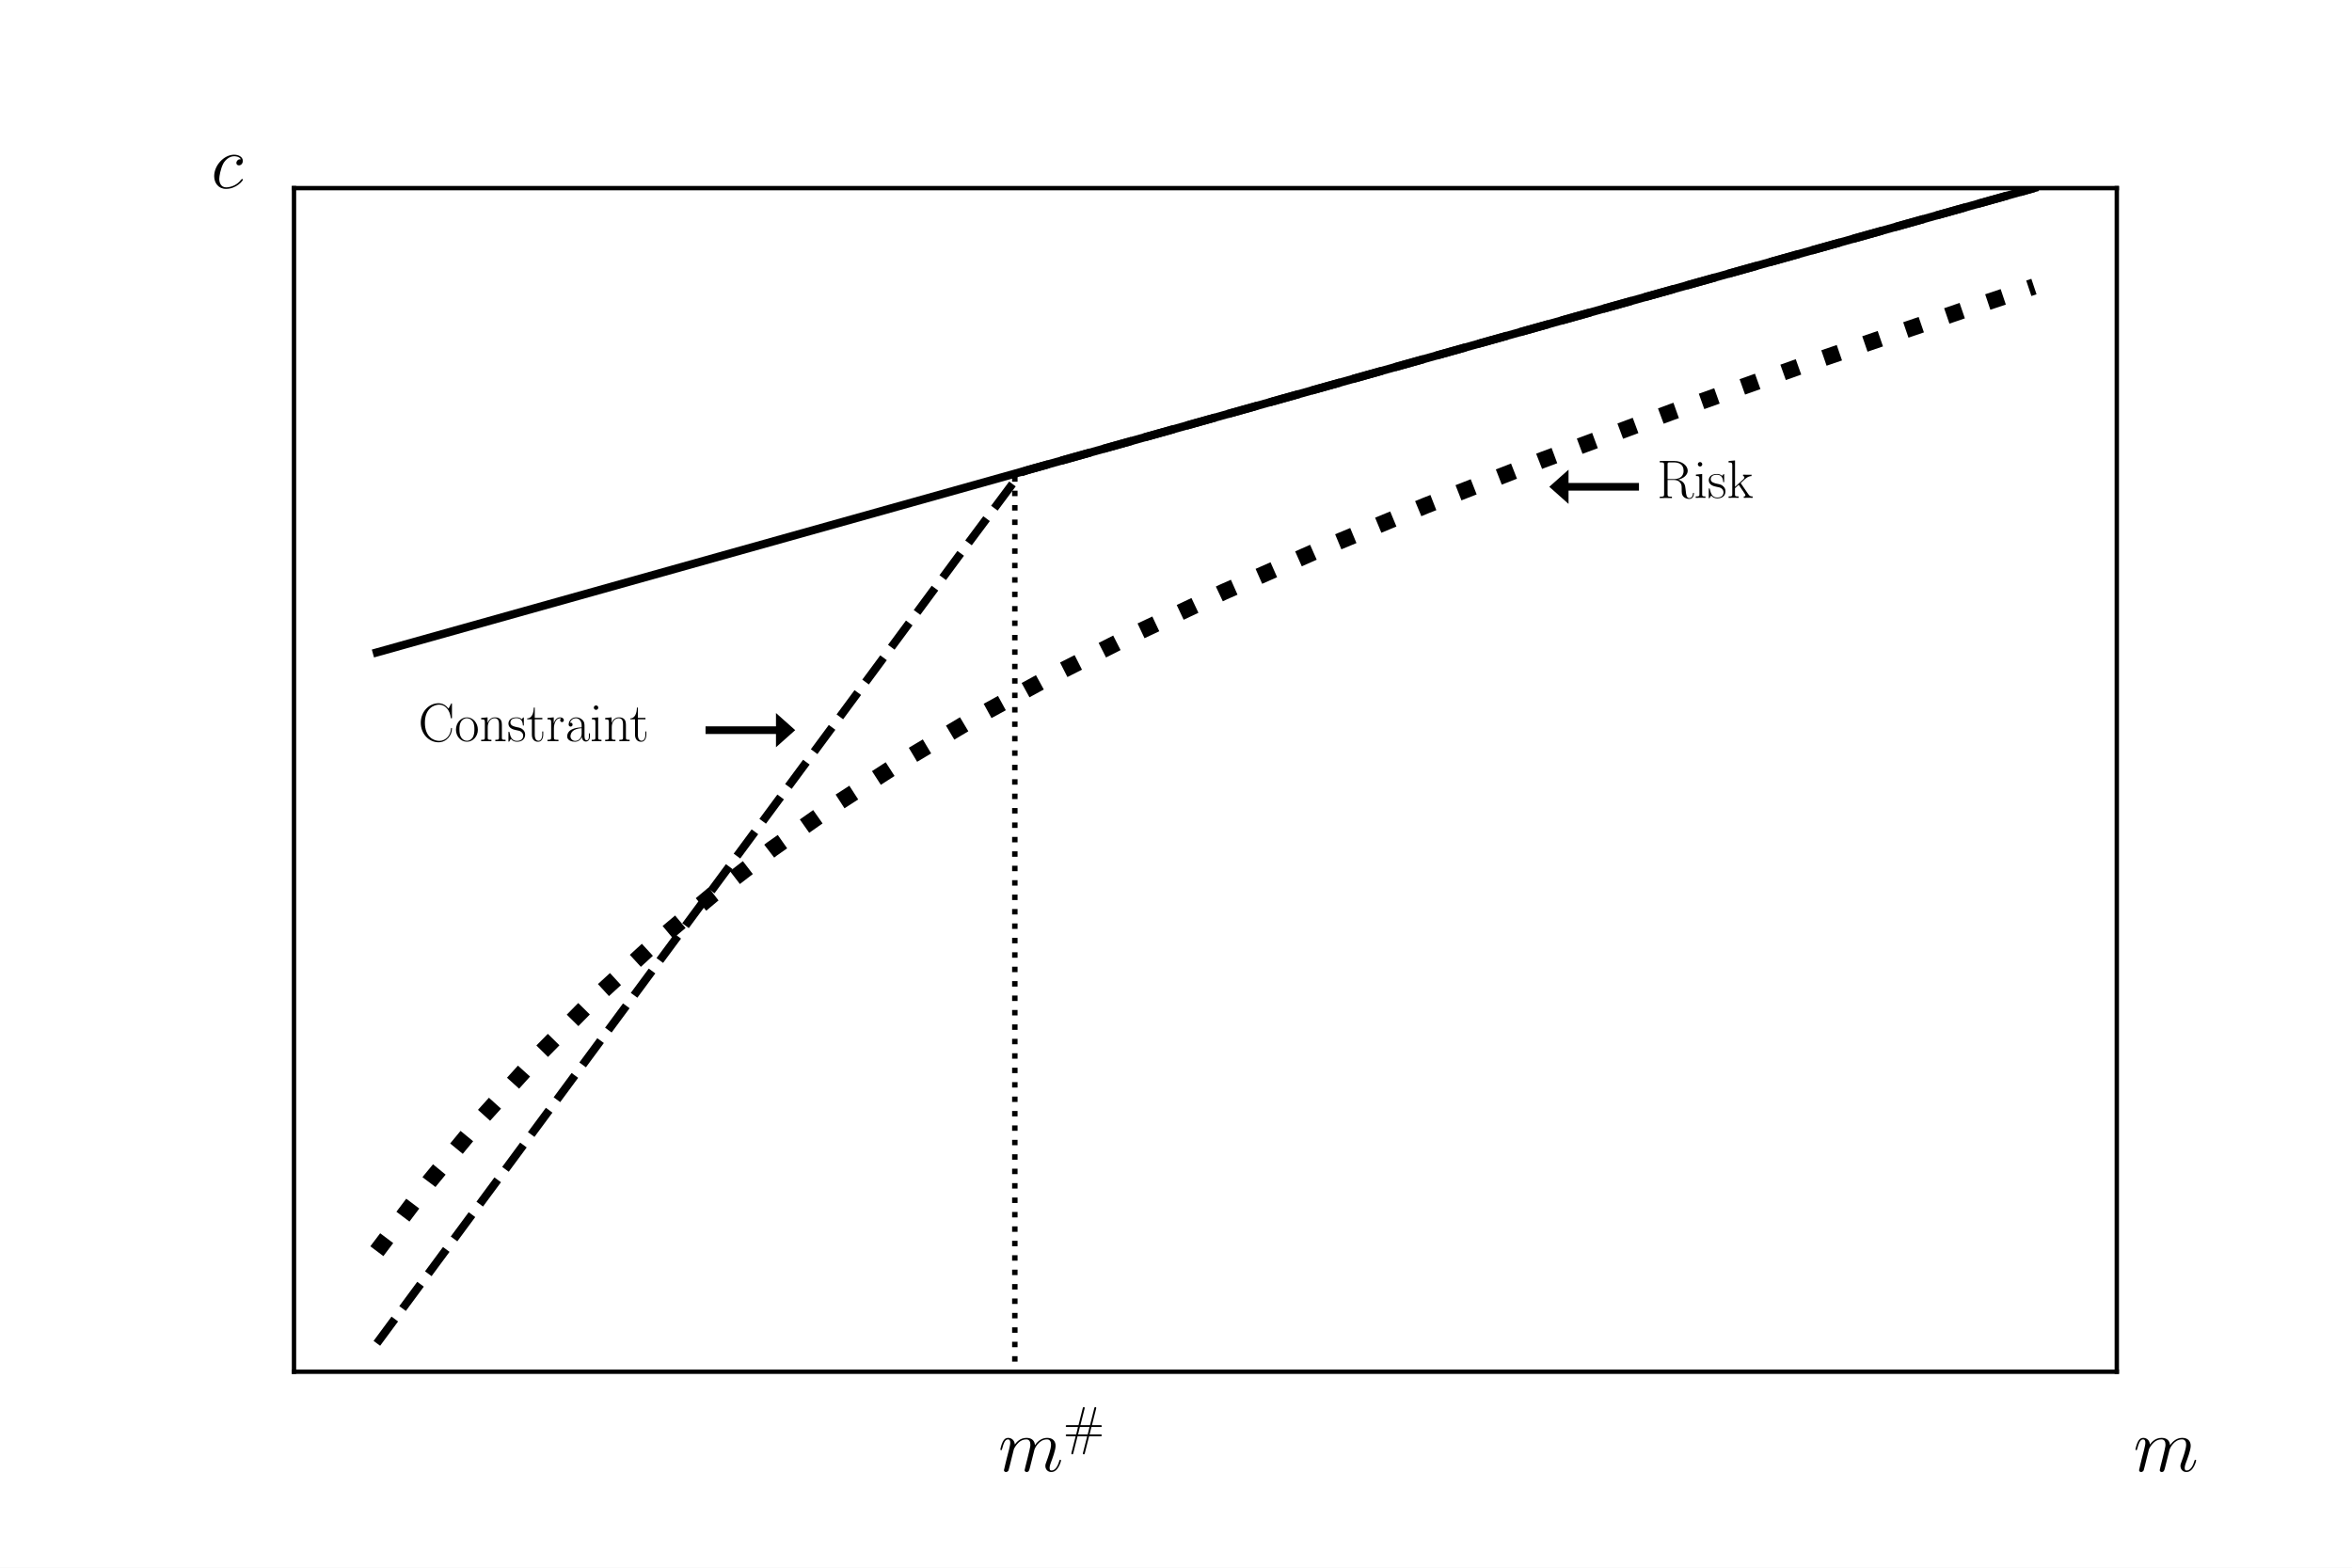
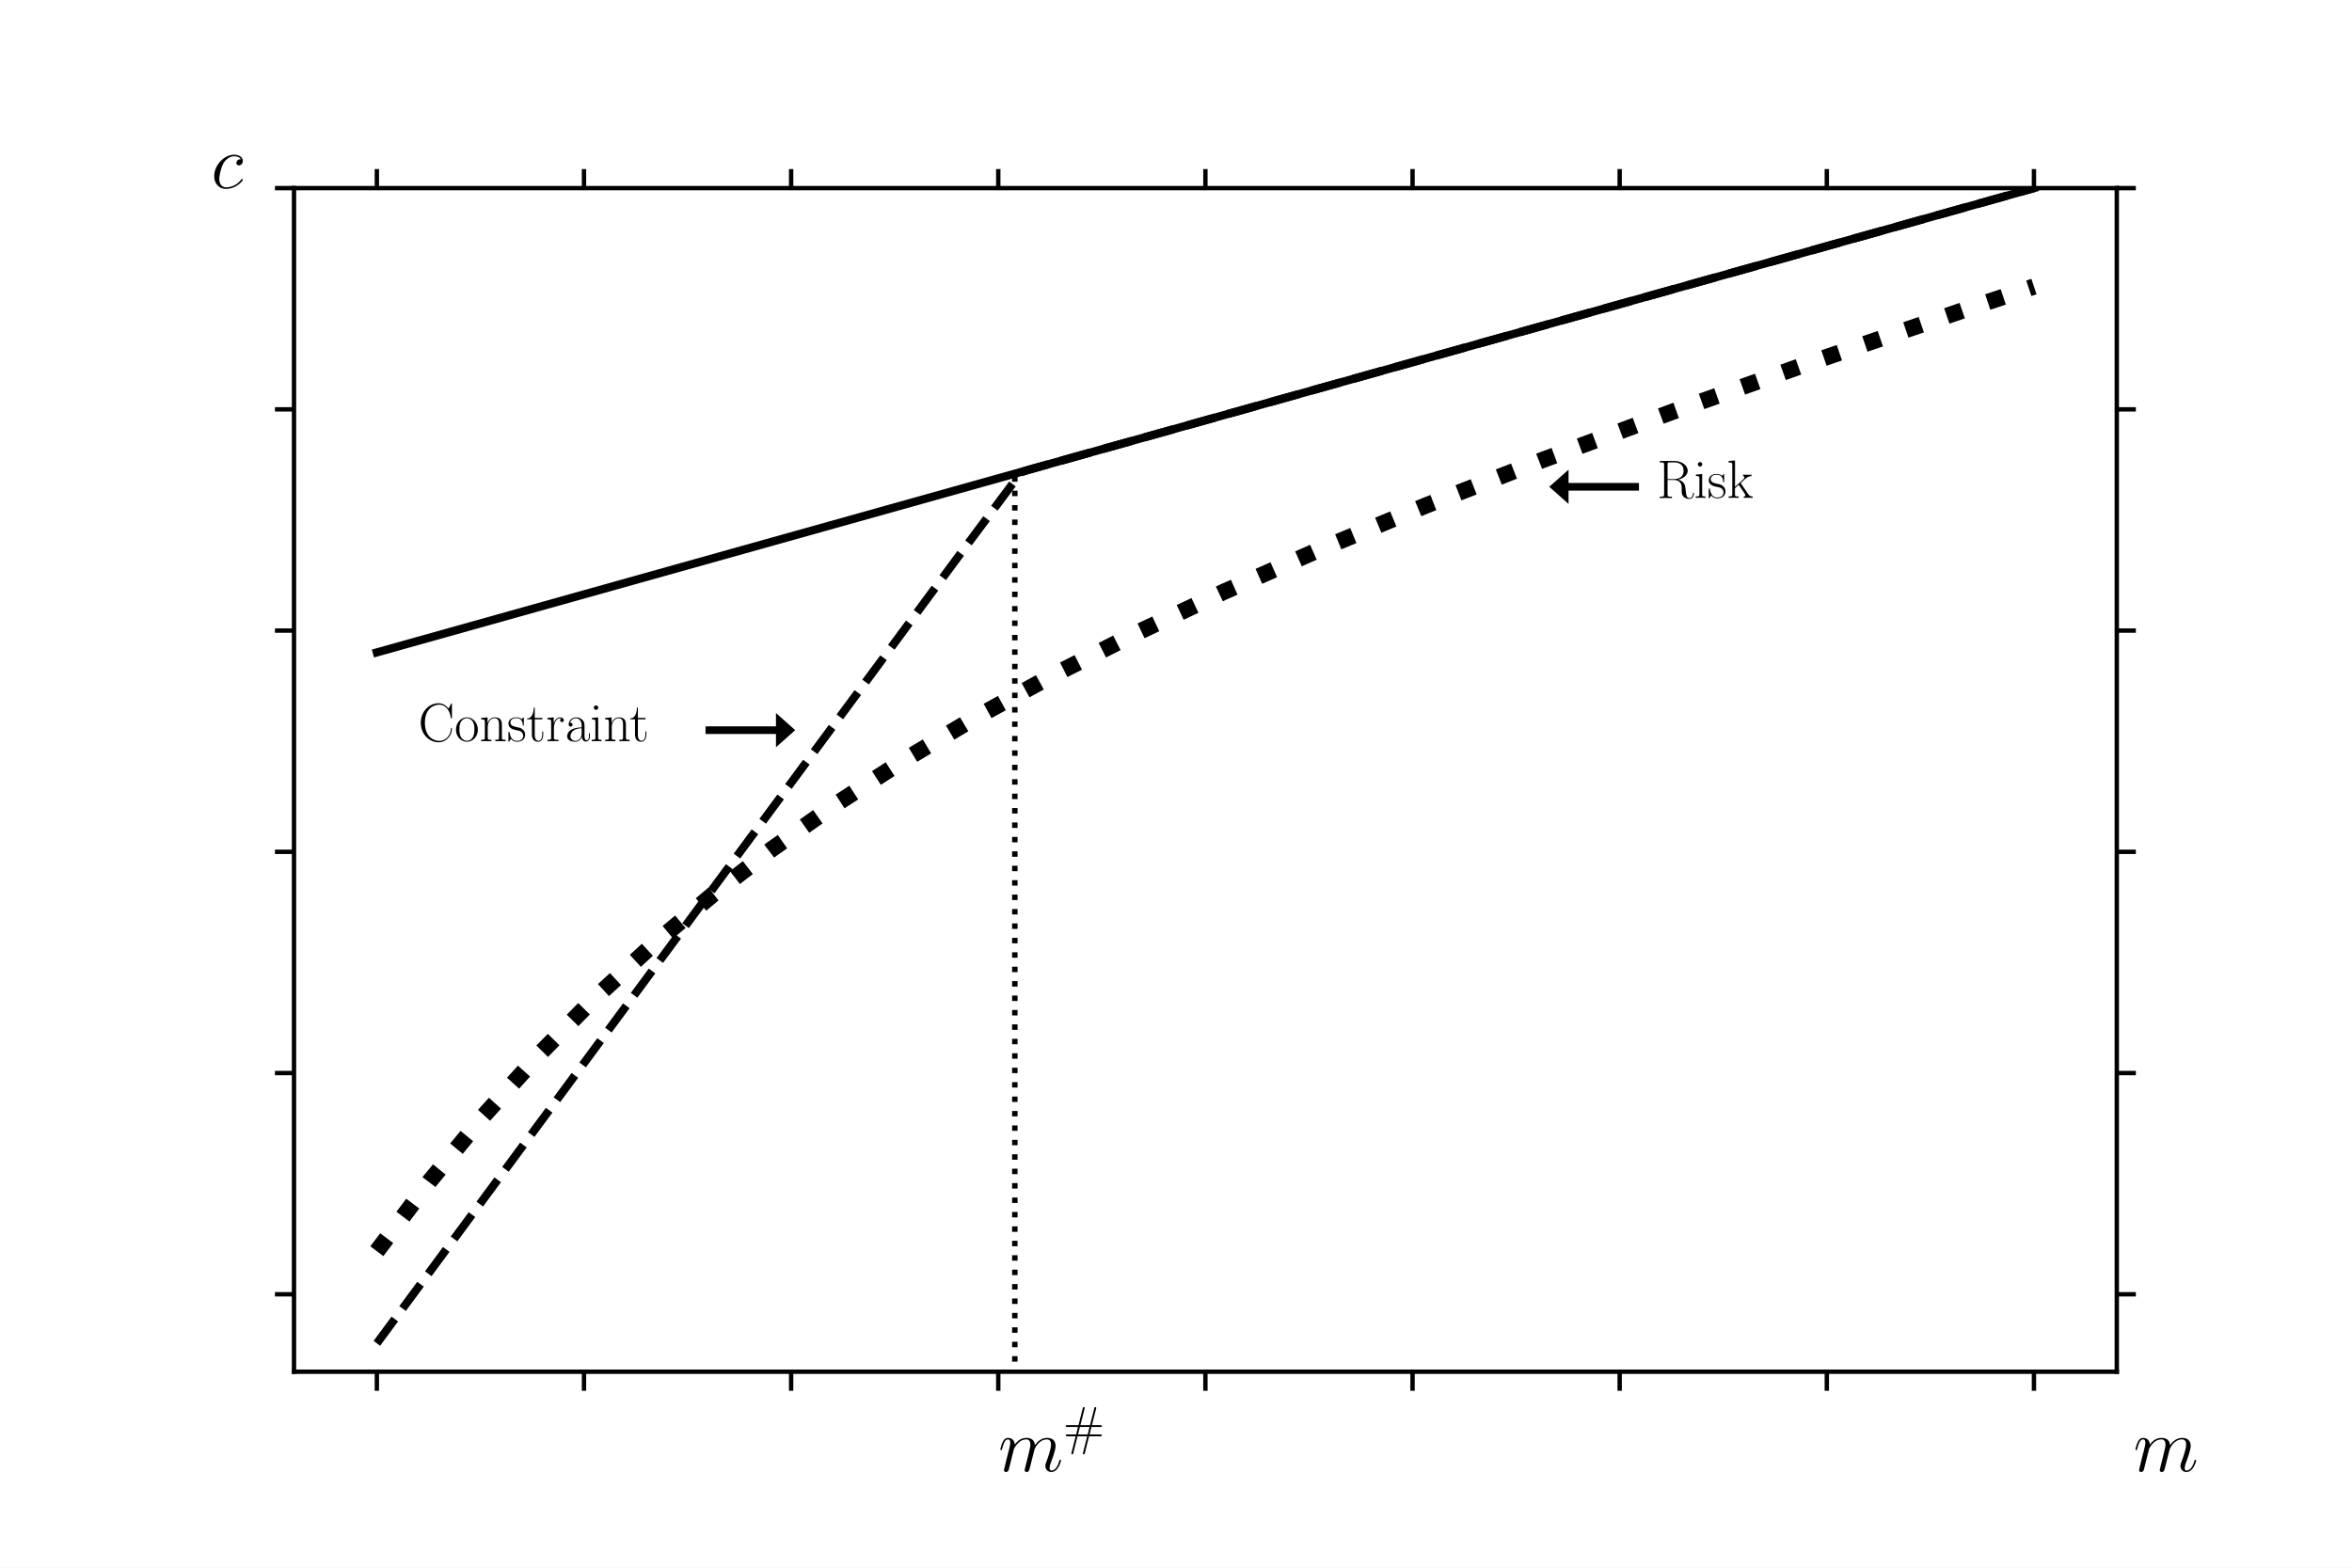
<svg xmlns="http://www.w3.org/2000/svg" xmlns:xlink="http://www.w3.org/1999/xlink" height="288pt" version="1.1" viewBox="0 0 432 288" width="432pt">
  <defs>
    <style type="text/css">
- *{stroke-linecap:butt;stroke-linejoin:round;}
+ *{stroke-linecap:butt;stroke-linejoin:round;white-space:pre;}
  </style>
  </defs>
  <g id="figure_1">
    <g id="patch_1">
      <path d="M 0 288  L 432 288  L 432 0  L 0 0  z " style="fill:#ffffff;" />
    </g>
    <g id="axes_1">
      <g id="patch_2">
        <path d="M 54 252  L 388.8 252  L 388.8 34.56  L 54 34.56  z " style="fill:#ffffff;" />
      </g>
      <g id="patch_3">
-         <path clip-path="url(#p22cdc05bed)" d="M 145.309 134.135  L 143.026 136.167  L 143.026 134.339  L 130.091 134.339  L 130.091 133.932  L 143.026 133.932  L 143.026 132.103  z " style="stroke:#000000;stroke-linejoin:miter;" />
+         <path clip-path="url(#pc3e688c2fd)" d="M 145.309 134.135  L 143.026 136.167  L 143.026 134.339  L 130.091 134.339  L 130.091 133.932  L 143.026 133.932  L 143.026 132.103  z " style="stroke:#000000;stroke-linejoin:miter;" />
      </g>
      <g id="patch_4">
-         <path clip-path="url(#p22cdc05bed)" d="M 285.316 89.428  L 287.599 87.396  L 287.599 89.225  L 300.535 89.225  L 300.535 89.631  L 287.599 89.631  L 287.599 91.46  z " style="stroke:#000000;stroke-linejoin:miter;" />
+         <path clip-path="url(#pc3e688c2fd)" d="M 285.316 89.428  L 287.599 87.396  L 287.599 89.225  L 300.535 89.225  L 300.535 89.631  L 287.599 89.631  L 287.599 91.46  z " style="stroke:#000000;stroke-linejoin:miter;" />
      </g>
      <g id="matplotlib.axis_1">
-         <g id="xtick_1" />
-         <g id="xtick_2" />
-         <g id="xtick_3" />
-         <g id="xtick_4" />
-         <g id="xtick_5" />
-         <g id="xtick_6" />
-         <g id="xtick_7" />
-         <g id="xtick_8" />
-         <g id="xtick_9" />
+         <g id="xtick_1">
+           <g id="line2d_1">
+             <defs>
+               <path d="M 0 0  L 0 3.5  " id="ma4dc83ca57" style="stroke:#000000;stroke-width:0.8;" />
+             </defs>
+             <g>
+               <use style="stroke:#000000;stroke-width:0.8;" x="69.218" xlink:href="#ma4dc83ca57" y="252" />
+             </g>
+           </g>
+           <g id="line2d_2">
+             <defs>
+               <path d="M 0 0  L 0 -3.5  " id="m212bdf50ed" style="stroke:#000000;stroke-width:0.8;" />
+             </defs>
+             <g>
+               <use style="stroke:#000000;stroke-width:0.8;" x="69.218" xlink:href="#m212bdf50ed" y="34.56" />
+             </g>
+           </g>
+         </g>
+         <g id="xtick_2">
+           <g id="line2d_3">
+             <g>
+               <use style="stroke:#000000;stroke-width:0.8;" x="107.264" xlink:href="#ma4dc83ca57" y="252" />
+             </g>
+           </g>
+           <g id="line2d_4">
+             <g>
+               <use style="stroke:#000000;stroke-width:0.8;" x="107.264" xlink:href="#m212bdf50ed" y="34.56" />
+             </g>
+           </g>
+         </g>
+         <g id="xtick_3">
+           <g id="line2d_5">
+             <g>
+               <use style="stroke:#000000;stroke-width:0.8;" x="145.309" xlink:href="#ma4dc83ca57" y="252" />
+             </g>
+           </g>
+           <g id="line2d_6">
+             <g>
+               <use style="stroke:#000000;stroke-width:0.8;" x="145.309" xlink:href="#m212bdf50ed" y="34.56" />
+             </g>
+           </g>
+         </g>
+         <g id="xtick_4">
+           <g id="line2d_7">
+             <g>
+               <use style="stroke:#000000;stroke-width:0.8;" x="183.355" xlink:href="#ma4dc83ca57" y="252" />
+             </g>
+           </g>
+           <g id="line2d_8">
+             <g>
+               <use style="stroke:#000000;stroke-width:0.8;" x="183.355" xlink:href="#m212bdf50ed" y="34.56" />
+             </g>
+           </g>
+         </g>
+         <g id="xtick_5">
+           <g id="line2d_9">
+             <g>
+               <use style="stroke:#000000;stroke-width:0.8;" x="221.4" xlink:href="#ma4dc83ca57" y="252" />
+             </g>
+           </g>
+           <g id="line2d_10">
+             <g>
+               <use style="stroke:#000000;stroke-width:0.8;" x="221.4" xlink:href="#m212bdf50ed" y="34.56" />
+             </g>
+           </g>
+         </g>
+         <g id="xtick_6">
+           <g id="line2d_11">
+             <g>
+               <use style="stroke:#000000;stroke-width:0.8;" x="259.445" xlink:href="#ma4dc83ca57" y="252" />
+             </g>
+           </g>
+           <g id="line2d_12">
+             <g>
+               <use style="stroke:#000000;stroke-width:0.8;" x="259.445" xlink:href="#m212bdf50ed" y="34.56" />
+             </g>
+           </g>
+         </g>
+         <g id="xtick_7">
+           <g id="line2d_13">
+             <g>
+               <use style="stroke:#000000;stroke-width:0.8;" x="297.491" xlink:href="#ma4dc83ca57" y="252" />
+             </g>
+           </g>
+           <g id="line2d_14">
+             <g>
+               <use style="stroke:#000000;stroke-width:0.8;" x="297.491" xlink:href="#m212bdf50ed" y="34.56" />
+             </g>
+           </g>
+         </g>
+         <g id="xtick_8">
+           <g id="line2d_15">
+             <g>
+               <use style="stroke:#000000;stroke-width:0.8;" x="335.536" xlink:href="#ma4dc83ca57" y="252" />
+             </g>
+           </g>
+           <g id="line2d_16">
+             <g>
+               <use style="stroke:#000000;stroke-width:0.8;" x="335.536" xlink:href="#m212bdf50ed" y="34.56" />
+             </g>
+           </g>
+         </g>
+         <g id="xtick_9">
+           <g id="line2d_17">
+             <g>
+               <use style="stroke:#000000;stroke-width:0.8;" x="373.582" xlink:href="#ma4dc83ca57" y="252" />
+             </g>
+           </g>
+           <g id="line2d_18">
+             <g>
+               <use style="stroke:#000000;stroke-width:0.8;" x="373.582" xlink:href="#m212bdf50ed" y="34.56" />
+             </g>
+           </g>
+         </g>
      </g>
      <g id="matplotlib.axis_2">
-         <g id="ytick_1" />
-         <g id="ytick_2" />
-         <g id="ytick_3" />
-         <g id="ytick_4" />
-         <g id="ytick_5" />
-         <g id="ytick_6" />
-       </g>
-       <g id="line2d_1">
-         <path clip-path="url(#p22cdc05bed)" d="M 69.218 119.853  L 373.582 34.56  L 373.582 34.56  " style="fill:none;stroke:#000000;stroke-linecap:square;stroke-width:1.5;" />
-       </g>
-       <g id="line2d_2">
-         <path clip-path="url(#p22cdc05bed)" d="M 69.218 246.784  L 176.569 101.5  L 187.548 86.778  L 188.768 86.351  L 373.582 34.56  L 373.582 34.56  " style="fill:none;stroke:#000000;stroke-dasharray:5.55,2.4;stroke-dashoffset:0;stroke-width:1.5;" />
-       </g>
-       <g id="line2d_3">
-         <path clip-path="url(#p22cdc05bed)" d="M 69.218 229.859  L 78.977 216.925  L 88.736 205.079  L 99.106 193.603  L 108.865 183.7  L 119.844 173.626  L 130.823 164.424  L 141.802 155.965  L 153.391 147.816  L 166.2 139.547  L 179.009 131.913  L 193.037 124.231  L 208.286 116.5  L 224.755 108.734  L 242.443 100.923  L 261.961 92.839  L 283.31 84.507  L 307.098 75.675  L 332.715 66.555  L 361.993 56.526  L 373.582 52.644  L 373.582 52.644  " style="fill:none;stroke:#000000;stroke-dasharray:3,4.95;stroke-dashoffset:0;stroke-width:3;" />
-       </g>
-       <g id="line2d_4">
-         <path clip-path="url(#p22cdc05bed)" d="M 186.398 258.096  L 186.398 87.396  " style="fill:none;stroke:#000000;stroke-dasharray:1,1.65;stroke-dashoffset:0;" />
+         <g id="ytick_1">
+           <g id="line2d_19">
+             <defs>
+               <path d="M 0 0  L -3.5 0  " id="m6052026ded" style="stroke:#000000;stroke-width:0.8;" />
+             </defs>
+             <g>
+               <use style="stroke:#000000;stroke-width:0.8;" x="54" xlink:href="#m6052026ded" y="237.775" />
+             </g>
+           </g>
+           <g id="line2d_20">
+             <defs>
+               <path d="M 0 0  L 3.5 0  " id="mffd9da30ff" style="stroke:#000000;stroke-width:0.8;" />
+             </defs>
+             <g>
+               <use style="stroke:#000000;stroke-width:0.8;" x="388.8" xlink:href="#mffd9da30ff" y="237.775" />
+             </g>
+           </g>
+         </g>
+         <g id="ytick_2">
+           <g id="line2d_21">
+             <g>
+               <use style="stroke:#000000;stroke-width:0.8;" x="54" xlink:href="#m6052026ded" y="197.132" />
+             </g>
+           </g>
+           <g id="line2d_22">
+             <g>
+               <use style="stroke:#000000;stroke-width:0.8;" x="388.8" xlink:href="#mffd9da30ff" y="197.132" />
+             </g>
+           </g>
+         </g>
+         <g id="ytick_3">
+           <g id="line2d_23">
+             <g>
+               <use style="stroke:#000000;stroke-width:0.8;" x="54" xlink:href="#m6052026ded" y="156.489" />
+             </g>
+           </g>
+           <g id="line2d_24">
+             <g>
+               <use style="stroke:#000000;stroke-width:0.8;" x="388.8" xlink:href="#mffd9da30ff" y="156.489" />
+             </g>
+           </g>
+         </g>
+         <g id="ytick_4">
+           <g id="line2d_25">
+             <g>
+               <use style="stroke:#000000;stroke-width:0.8;" x="54" xlink:href="#m6052026ded" y="115.846" />
+             </g>
+           </g>
+           <g id="line2d_26">
+             <g>
+               <use style="stroke:#000000;stroke-width:0.8;" x="388.8" xlink:href="#mffd9da30ff" y="115.846" />
+             </g>
+           </g>
+         </g>
+         <g id="ytick_5">
+           <g id="line2d_27">
+             <g>
+               <use style="stroke:#000000;stroke-width:0.8;" x="54" xlink:href="#m6052026ded" y="75.203" />
+             </g>
+           </g>
+           <g id="line2d_28">
+             <g>
+               <use style="stroke:#000000;stroke-width:0.8;" x="388.8" xlink:href="#mffd9da30ff" y="75.203" />
+             </g>
+           </g>
+         </g>
+         <g id="ytick_6">
+           <g id="line2d_29">
+             <g>
+               <use style="stroke:#000000;stroke-width:0.8;" x="54" xlink:href="#m6052026ded" y="34.56" />
+             </g>
+           </g>
+           <g id="line2d_30">
+             <g>
+               <use style="stroke:#000000;stroke-width:0.8;" x="388.8" xlink:href="#mffd9da30ff" y="34.56" />
+             </g>
+           </g>
+         </g>
+       </g>
+       <g id="line2d_31">
+         <path clip-path="url(#pc3e688c2fd)" d="M 69.218 119.853  L 373.582 34.56  L 373.582 34.56  " style="fill:none;stroke:#000000;stroke-linecap:square;stroke-width:1.5;" />
+       </g>
+       <g id="line2d_32">
+         <path clip-path="url(#pc3e688c2fd)" d="M 69.218 246.784  L 176.569 101.5  L 187.548 86.778  L 188.768 86.351  L 373.582 34.56  L 373.582 34.56  " style="fill:none;stroke:#000000;stroke-dasharray:5.55,2.4;stroke-dashoffset:0;stroke-width:1.5;" />
+       </g>
+       <g id="line2d_33">
+         <path clip-path="url(#pc3e688c2fd)" d="M 69.218 229.859  L 78.977 216.925  L 88.736 205.079  L 99.106 193.603  L 108.865 183.7  L 119.844 173.626  L 130.823 164.424  L 141.802 155.965  L 153.391 147.816  L 166.2 139.547  L 179.009 131.913  L 193.037 124.231  L 208.286 116.5  L 224.755 108.734  L 242.443 100.923  L 261.961 92.839  L 283.31 84.507  L 307.098 75.675  L 332.715 66.555  L 361.993 56.526  L 373.582 52.644  L 373.582 52.644  " style="fill:none;stroke:#000000;stroke-dasharray:3,4.95;stroke-dashoffset:0;stroke-width:3;" />
+       </g>
+       <g id="line2d_34">
+         <path clip-path="url(#pc3e688c2fd)" d="M 186.398 258.096  L 186.398 87.396  " style="fill:none;stroke:#000000;stroke-dasharray:1,1.65;stroke-dashoffset:0;" />
      </g>
      <g id="patch_5">
        <path d="M 54 252  L 54 34.56  " style="fill:none;stroke:#000000;stroke-linecap:square;stroke-linejoin:miter;stroke-width:0.8;" />
      </g>
      <g id="patch_6">
        <path d="M 388.8 252  L 388.8 34.56  " style="fill:none;stroke:#000000;stroke-linecap:square;stroke-linejoin:miter;stroke-width:0.8;" />
      </g>
      <g id="patch_7">
        <path d="M 54 252  L 388.8 252  " style="fill:none;stroke:#000000;stroke-linecap:square;stroke-linejoin:miter;stroke-width:0.8;" />
      </g>
      <g id="patch_8">
        <path d="M 54 34.56  L 388.8 34.56  " style="fill:none;stroke:#000000;stroke-linecap:square;stroke-linejoin:miter;stroke-width:0.8;" />
      </g>
      <g id="text_1">
        <defs>
          <path d="M 39.094 38  C 37.203 38 36.297 38 34.906 36.797  C 34.297 36.297 33.203 34.797 33.203 33.188  C 33.203 31.188 34.703 29.984 36.594 29.984  C 39 29.984 41.703 31.984 41.703 35.984  C 41.703 40.484 37.094 44 30.203 44  C 17.094 44 4 30.188 4 15.797  C 4 6.969 9.406 -1 19.594 -1  C 33.203 -1 41.797 9.719 41.797 11.031  C 41.797 11.641 41.203 12.141 40.797 12.141  C 40.5 12.141 40.406 12.047 39.5 11.125  C 33.094 2.516 23.594 1 19.797 1  C 12.906 1 10.703 7.078 10.703 12.141  C 10.703 15.688 12.406 25.531 16 32.391  C 18.594 37.094 24 41.984 30.297 41.984  C 31.594 41.984 37.094 41.812 39.094 38  z " id="CMMI12-99" />
        </defs>
        <g transform="translate(38.78182 34.56)scale(0.14 -0.14)">
          <use transform="scale(0.996264)" xlink:href="#CMMI12-99" />
        </g>
      </g>
      <g id="text_2">
        <defs>
          <path d="M 20.594 29.219  C 20.797 29.828 23.297 34.812 27 38  C 29.594 40.391 33 41.984 36.906 41.984  C 40.906 41.984 42.297 39 42.297 35.016  C 42.297 34.406 42.297 32.422 41.094 27.734  L 38.594 17.453  C 37.797 14.453 35.906 7.078 35.703 5.984  C 35.297 4.484 34.703 1.891 34.703 1.484  C 34.703 0.094 35.797 -1 37.297 -1  C 40.297 -1 40.797 1.297 41.703 4.891  L 47.703 28.719  C 47.906 29.531 53.094 41.984 64.094 41.984  C 68.094 41.984 69.5 39 69.5 35.016  C 69.5 29.422 65.594 18.547 63.406 12.562  C 62.5 10.172 62 8.875 62 7.078  C 62 2.594 65.094 -1 69.906 -1  C 79.203 -1 82.703 13.656 82.703 14.266  C 82.703 14.766 82.297 15.156 81.703 15.156  C 80.797 15.156 80.703 14.859 80.203 13.156  C 77.906 5.188 74.203 1 70.203 1  C 69.203 1 67.594 1.094 67.594 4.281  C 67.594 6.875 68.797 10.078 69.203 11.172  C 71 15.953 75.5 27.734 75.5 33.516  C 75.5 39.5 72 44 64.406 44  C 57.703 44 52.297 40.203 48.297 34.312  C 48 39.703 44.703 44 37.203 44  C 28.297 44 23.594 37.703 21.797 35.203  C 21.5 40.891 17.406 44 13 44  C 10.094 44 7.797 42.594 5.906 38.797  C 4.094 35.203 2.703 29.125 2.703 28.719  C 2.703 28.328 3.094 27.828 3.797 27.828  C 4.594 27.828 4.703 27.922 5.297 30.219  C 6.797 36.109 8.703 41.984 12.703 41.984  C 15 41.984 15.797 40.391 15.797 37.406  C 15.797 35.203 14.797 31.312 14.094 28.234  L 11.297 17.453  C 10.906 15.562 9.797 11.062 9.297 9.266  C 8.594 6.672 7.5 1.984 7.5 1.484  C 7.5 0.094 8.594 -1 10.094 -1  C 11.297 -1 12.703 -0.406 13.5 1.094  C 13.703 1.594 14.594 5.078 15.094 7.078  L 17.297 16.062  z " id="CMMI12-109" />
        </defs>
        <g transform="translate(391.8436 270.2893)scale(0.14 -0.14)">
          <use transform="scale(0.996264)" xlink:href="#CMMI12-109" />
        </g>
      </g>
      <g id="text_3">
        <defs>
          <path d="M 48.5 14  L 69.094 14  C 70.797 14 72.5 14 72.5 15.797  C 72.5 17.5 71 17.5 69.5 17.5  L 49.5 17.5  L 52.906 31.484  L 69.5 31.484  C 71 31.484 72.5 31.484 72.5 33.188  C 72.5 35 70.797 35 69.094 35  L 53.906 35  L 61.594 65.391  C 61.906 66.391 62 66.891 62 67.188  C 62 68.188 61.203 69 60.203 69  C 58.797 69 58.5 67.594 58.297 66.797  L 50.297 35  L 32.203 35  L 39.906 65.391  C 40.203 66.391 40.297 66.891 40.297 67.188  C 40.297 68.188 39.5 69 38.5 69  C 37.094 69 36.797 67.594 36.594 66.797  L 28.594 35  L 8 35  C 6.297 35 4.594 35 4.594 33.188  C 4.594 31.484 6.094 31.484 7.594 31.484  L 27.594 31.484  L 24.203 17.5  L 7.594 17.5  C 6.094 17.5 4.594 17.5 4.594 15.797  C 4.594 14 6.297 14 8 14  L 23.203 14  L 15.5 -16.391  C 15.203 -17.406 15.094 -17.906 15.094 -18.203  C 15.094 -19.203 15.906 -20 16.906 -20  C 18.297 -20 18.594 -18.609 18.797 -17.812  L 26.797 14  L 44.906 14  L 37.203 -16.391  C 36.906 -17.406 36.797 -17.906 36.797 -18.203  C 36.797 -19.203 37.594 -20 38.594 -20  C 40 -20 40.297 -18.609 40.5 -17.812  z M 27.797 17.5  L 31.203 31.484  L 49.297 31.484  L 45.906 17.5  z " id="CMR17-35" />
        </defs>
        <g transform="translate(183.3545 270.2893)scale(0.14 -0.14)">
          <use transform="scale(0.996264)" xlink:href="#CMMI12-109" />
          <use transform="translate(85.32722 36.15364)scale(0.697382)" xlink:href="#CMR17-35" />
        </g>
      </g>
      <g id="text_4">
        <defs>
          <path d="M 39.203 33.688  C 48.703 35.594 56.703 42.016 56.703 50.047  C 56.703 59.469 46.094 68 32.094 68  L 5.203 68  L 5.203 65.391  C 12.094 65.391 13.203 65.391 13.203 60.875  L 13.203 6.688  C 13.203 2.188 12.094 2.188 5.203 2.188  L 5.203 -0.406  C 8.094 -0.203 13.297 -0.203 16.406 -0.203  C 19.5 -0.203 24.703 -0.203 27.594 -0.406  L 27.594 2.188  C 20.703 2.188 19.594 2.188 19.594 6.688  L 19.594 33  L 31.297 33  C 37 33 40.203 30.688 41.594 29.391  C 45.594 25.5 45.594 22.797 45.594 16  C 45.594 9.297 45.594 5.891 48.594 2.5  C 52.406 -1.609 57.5 -2 59.703 -2  C 67.094 -2 68.203 6.297 68.203 8  C 68.203 8.594 68.203 9.297 67.297 9.297  C 66.5 9.297 66.406 8.688 66.406 8.297  C 65.906 1.797 63 -0.406 59.906 -0.406  C 54.406 -0.406 53.797 5.891 53.203 12  C 52.906 14.094 52.703 15.594 52.5 17.797  C 51.906 22.797 51.094 30.094 39.203 33.688  z M 31 34.594  L 19.594 34.594  L 19.594 61.484  C 19.594 64.891 19.797 65.391 23.797 65.391  L 31.094 65.391  C 39.406 65.391 49.094 62.484 49.094 50.047  C 49.094 37.094 38.5 34.594 31 34.594  z " id="CMR17-82" />
          <path d="M 15.5 61.891  C 15.5 64.094 13.703 66 11.406 66  C 9.203 66 7.297 64.188 7.297 61.891  C 7.297 59.688 9.094 57.797 11.406 57.797  C 13.594 57.797 15.5 59.594 15.5 61.891  z M 3.797 42.891  L 3.797 40.297  C 9.406 40.297 10.203 39.688 10.203 34.859  L 10.203 6.922  C 10.203 3.094 9.797 2.594 3.406 2.594  L 3.406 0  C 5.797 0.188 10.094 0.188 12.594 0.188  C 15 0.188 19.094 0.188 21.406 0  L 21.406 2.594  C 15.5 2.594 15.297 3.203 15.297 6.812  L 15.297 44  z " id="CMR17-105" />
          <path d="M 30.906 42  C 30.906 43.797 30.797 43.891 30.203 43.891  C 29.797 43.891 29.703 43.797 28.5 42.297  C 28.203 41.891 27.297 40.891 27 40.5  C 23.797 43.891 19.297 44 17.594 44  C 6.5 44 2.5 38.188 2.5 32.391  C 2.5 23.391 12.703 21.297 15.594 20.688  C 21.906 19.391 24.094 19 26.203 17.188  C 27.5 16 29.703 13.797 29.703 10.188  C 29.703 6 27.297 0.594 18.094 0.594  C 9.406 0.594 6.297 7.188 4.5 16  C 4.203 17.391 4.203 17.5 3.406 17.5  C 2.594 17.5 2.5 17.391 2.5 15.391  L 2.5 1  C 2.5 -0.812 2.594 -0.906 3.203 -0.906  C 3.703 -0.906 3.797 -0.812 4.297 0  C 4.906 0.891 6.406 3.297 7 4.297  C 9 1.594 12.5 -1 18.094 -1  C 28 -1 33.297 4.391 33.297 12.188  C 33.297 17.297 30.594 20 29.297 21.188  C 26.297 24.297 22.797 25 18.594 25.797  C 13.094 27 6.094 28.391 6.094 34.5  C 6.094 37.094 7.5 42.594 17.594 42.594  C 28.297 42.594 28.906 32.594 29.094 29.391  C 29.203 28.891 29.703 28.797 30 28.797  C 30.906 28.797 30.906 29.094 30.906 30.797  z " id="CMR17-115" />
          <path d="M 26.094 26.234  C 26 26.438 25.5 27.031 25.5 27.328  C 25.5 27.531 32.594 33.984 33.5 34.781  C 39.203 39.562 42.797 40.047 45.406 40.156  L 45.406 42.734  C 44.797 42.734 44.594 42.734 44.5 42.641  L 39.594 42.531  C 36.797 42.531 32.5 42.531 29.797 42.734  L 29.797 40.156  C 31.203 40.047 32.203 39.266 32.203 37.859  C 32.203 35.875 30.203 33.984 30.094 33.984  L 15 20.281  L 15 69  L 3.094 67.891  L 3.094 65.297  C 9 65.297 9.906 64.703 9.906 59.922  L 9.906 6.859  C 9.906 3.094 9.5 2.594 3.094 2.594  L 3.094 0  C 5.5 0.188 9.906 0.188 12.406 0.188  C 14.906 0.188 19.297 0.188 21.703 0  L 21.703 2.594  C 15.297 2.594 14.906 2.984 14.906 6.859  L 14.906 17.797  L 21.797 24.062  L 31.906 9.156  C 33.094 7.359 34.094 5.969 34.094 4.672  C 34.094 2.891 32.297 2.594 31.094 2.594  L 31.094 0  C 33.5 0.188 37.797 0.188 40.297 0.188  C 42.094 0.188 45.797 0.094 47.5 0  L 47.5 2.594  C 42.797 2.594 41.703 3.484 38.703 7.859  z " id="CMR17-107" />
        </defs>
        <g transform="translate(304.3391 91.46019)scale(0.1 -0.1)">
          <use transform="scale(0.996264)" xlink:href="#CMR17-82" />
          <use transform="translate(67.7911 0)scale(0.996264)" xlink:href="#CMR17-105" />
          <use transform="translate(92.66216 0)scale(0.996264)" xlink:href="#CMR17-115" />
          <use transform="translate(128.4635 0)scale(0.996264)" xlink:href="#CMR17-107" />
        </g>
      </g>
      <g id="text_5">
        <defs>
          <path d="M 62.094 67.984  C 62.094 69.797 62 69.891 61.406 69.891  C 61 69.891 60.906 69.797 60.203 68.594  L 55.797 60.141  C 50.906 66.391 44.906 70 37.203 70  C 20.094 70 4.594 54.797 4.594 34.047  C 4.594 13.078 20.094 -2 37.297 -2  C 52.594 -2 62.094 11.578 62.094 23.156  C 62.094 24.172 62.094 24.578 61.203 24.578  C 60.406 24.578 60.406 24.266 60.297 23.359  C 59.5 9.25 49.5 0.594 38.703 0.594  C 28.5 0.594 12.203 7.844 12.203 34.047  C 12.203 60.344 28.797 67.391 38.5 67.391  C 49.797 67.391 58 57.516 59.906 43.516  C 60.094 42.297 60.094 42.109 61 42.109  C 62.094 42.109 62.094 42.297 62.094 44.125  z " id="CMR17-67" />
          <path d="M 43.094 21.188  C 43.094 34 33.797 44 22.906 44  C 12 44 2.703 34 2.703 21.188  C 2.703 8.594 12 -1 22.906 -1  C 33.797 -1 43.094 8.594 43.094 21.188  z M 22.906 0.797  C 18.203 0.797 14.203 3.594 11.906 7.5  C 9.406 12 9.094 17.594 9.094 22  C 9.094 26.188 9.297 31.391 11.906 35.891  C 13.906 39.188 17.797 42.391 22.906 42.391  C 27.406 42.391 31.203 39.891 33.594 36.391  C 36.703 31.688 36.703 25.094 36.703 22  C 36.703 18.094 36.5 12.094 33.797 7.297  C 31 2.688 26.703 0.797 22.906 0.797  z " id="CMR17-111" />
          <path d="M 41.5 30.531  C 41.5 35.656 40.5 44 28.703 44  C 20.797 44 16.703 37.875 15.203 33.844  L 15.094 33.844  L 15.094 44  L 3.297 42.891  L 3.297 40.281  C 9.203 40.281 10.094 39.688 10.094 34.859  L 10.094 6.922  C 10.094 3.094 9.703 2.594 3.297 2.594  L 3.297 0  C 5.703 0.188 10.094 0.188 12.703 0.188  C 15.297 0.188 19.797 0.188 22.203 0  L 22.203 2.594  C 15.797 2.594 15.406 3 15.406 6.922  L 15.406 26.219  C 15.406 35.453 21 42.391 28 42.391  C 35.406 42.391 36.203 35.766 36.203 30.938  L 36.203 6.922  C 36.203 3.094 35.797 2.594 29.406 2.594  L 29.406 0  C 31.797 0.188 36.203 0.188 38.797 0.188  C 41.406 0.188 45.906 0.188 48.297 0  L 48.297 2.594  C 41.906 2.594 41.5 3 41.5 6.922  z " id="CMR17-110" />
          <path d="M 15.094 40.391  L 29.094 40.391  L 29.094 43  L 15.094 43  L 15.094 62  L 13.297 62  C 13.094 51.438 9.594 42.188 1.094 41.984  L 1.094 40.391  L 9.797 40.391  L 9.797 12.156  C 9.797 10.234 9.797 -1 21.406 -1  C 27.297 -1 30.703 4.812 30.703 12.25  L 30.703 17.984  L 28.906 17.984  L 28.906 12.344  C 28.906 5.422 26.203 0.797 22 0.797  C 19.094 0.797 15.094 2.797 15.094 11.953  z " id="CMR17-116" />
          <path d="M 15 23.703  C 15 33.344 19.094 42.391 26.594 42.391  C 27.297 42.391 28 42.297 28.703 41.984  C 28.703 41.984 26.5 41.281 26.5 38.672  C 26.5 36.266 28.406 35.266 29.906 35.266  C 31.094 35.266 33.297 35.969 33.297 38.781  C 33.297 41.984 30.094 44 26.703 44  C 19.094 44 15.797 36.562 14.797 33.047  L 14.703 33.047  L 14.703 44  L 3.094 42.891  L 3.094 40.281  C 9 40.281 9.906 39.688 9.906 34.859  L 9.906 6.922  C 9.906 3.094 9.5 2.594 3.094 2.594  L 3.094 0  C 5.5 0.188 10.094 0.188 12.703 0.188  C 15.594 0.188 20.703 0.188 23.406 0  L 23.406 2.594  C 16.203 2.594 15 2.594 15 7.109  z " id="CMR17-114" />
          <path d="M 36 25.875  C 36 32 36 35.547 31.797 39.594  C 28.094 42.984 23.797 44 20.406 44  C 12.5 44 6.797 37.625 6.797 30.891  C 6.797 27.188 9.797 27 10.406 27  C 11.703 27 14 27.797 14 30.594  C 14 33.094 12.094 34.188 10.406 34.188  C 10 34.188 9.5 34.094 9.203 34  C 11.297 40.531 16.703 42.391 20.203 42.391  C 25.203 42.391 30.703 37.828 30.703 29.297  L 30.703 25.5  C 24.797 25.297 17.703 24.5 12.094 21.453  C 5.797 17.922 4 12.844 4 9  C 4 1.203 13 -1 18.297 -1  C 23.797 -1 28.906 2.109 31.094 7.891  C 31.297 3.422 34.094 -0.609 38.5 -0.609  C 40.594 -0.609 45.906 0.797 45.906 8.797  L 45.906 14.469  L 44.094 14.469  L 44.094 8.703  C 44.094 2.516 41.406 1.703 40.094 1.703  C 36 1.703 36 6.969 36 11.438  z M 30.703 13.859  C 30.703 5.047 24.5 0.594 19 0.594  C 14 0.594 10.094 4.344 10.094 9  C 10.094 12.047 11.406 17.406 17.203 20.656  C 22 23.391 27.5 23.797 30.703 24  z " id="CMR17-97" />
        </defs>
        <g transform="translate(76.82727 136.1675)scale(0.1 -0.1)">
          <use transform="scale(0.996264)" xlink:href="#CMR17-67" />
          <use transform="translate(66.50988 0)scale(0.996264)" xlink:href="#CMR17-111" />
          <use transform="translate(112.2004 0)scale(0.996264)" xlink:href="#CMR17-110" />
          <use transform="translate(163.0957 0)scale(0.996264)" xlink:href="#CMR17-115" />
          <use transform="translate(198.8971 0)scale(0.996264)" xlink:href="#CMR17-116" />
          <use transform="translate(234.1778 0)scale(0.996264)" xlink:href="#CMR17-114" />
          <use transform="translate(269.4586 0)scale(0.996264)" xlink:href="#CMR17-97" />
          <use transform="translate(315.1491 0)scale(0.996264)" xlink:href="#CMR17-105" />
          <use transform="translate(340.0201 0)scale(0.996264)" xlink:href="#CMR17-110" />
          <use transform="translate(388.3131 0)scale(0.996264)" xlink:href="#CMR17-116" />
        </g>
      </g>
    </g>
  </g>
  <defs>
-     <clipPath id="p22cdc05bed">
+     <clipPath id="pc3e688c2fd">
      <rect height="217.44" width="334.8" x="54" y="34.56" />
    </clipPath>
  </defs>
</svg>
